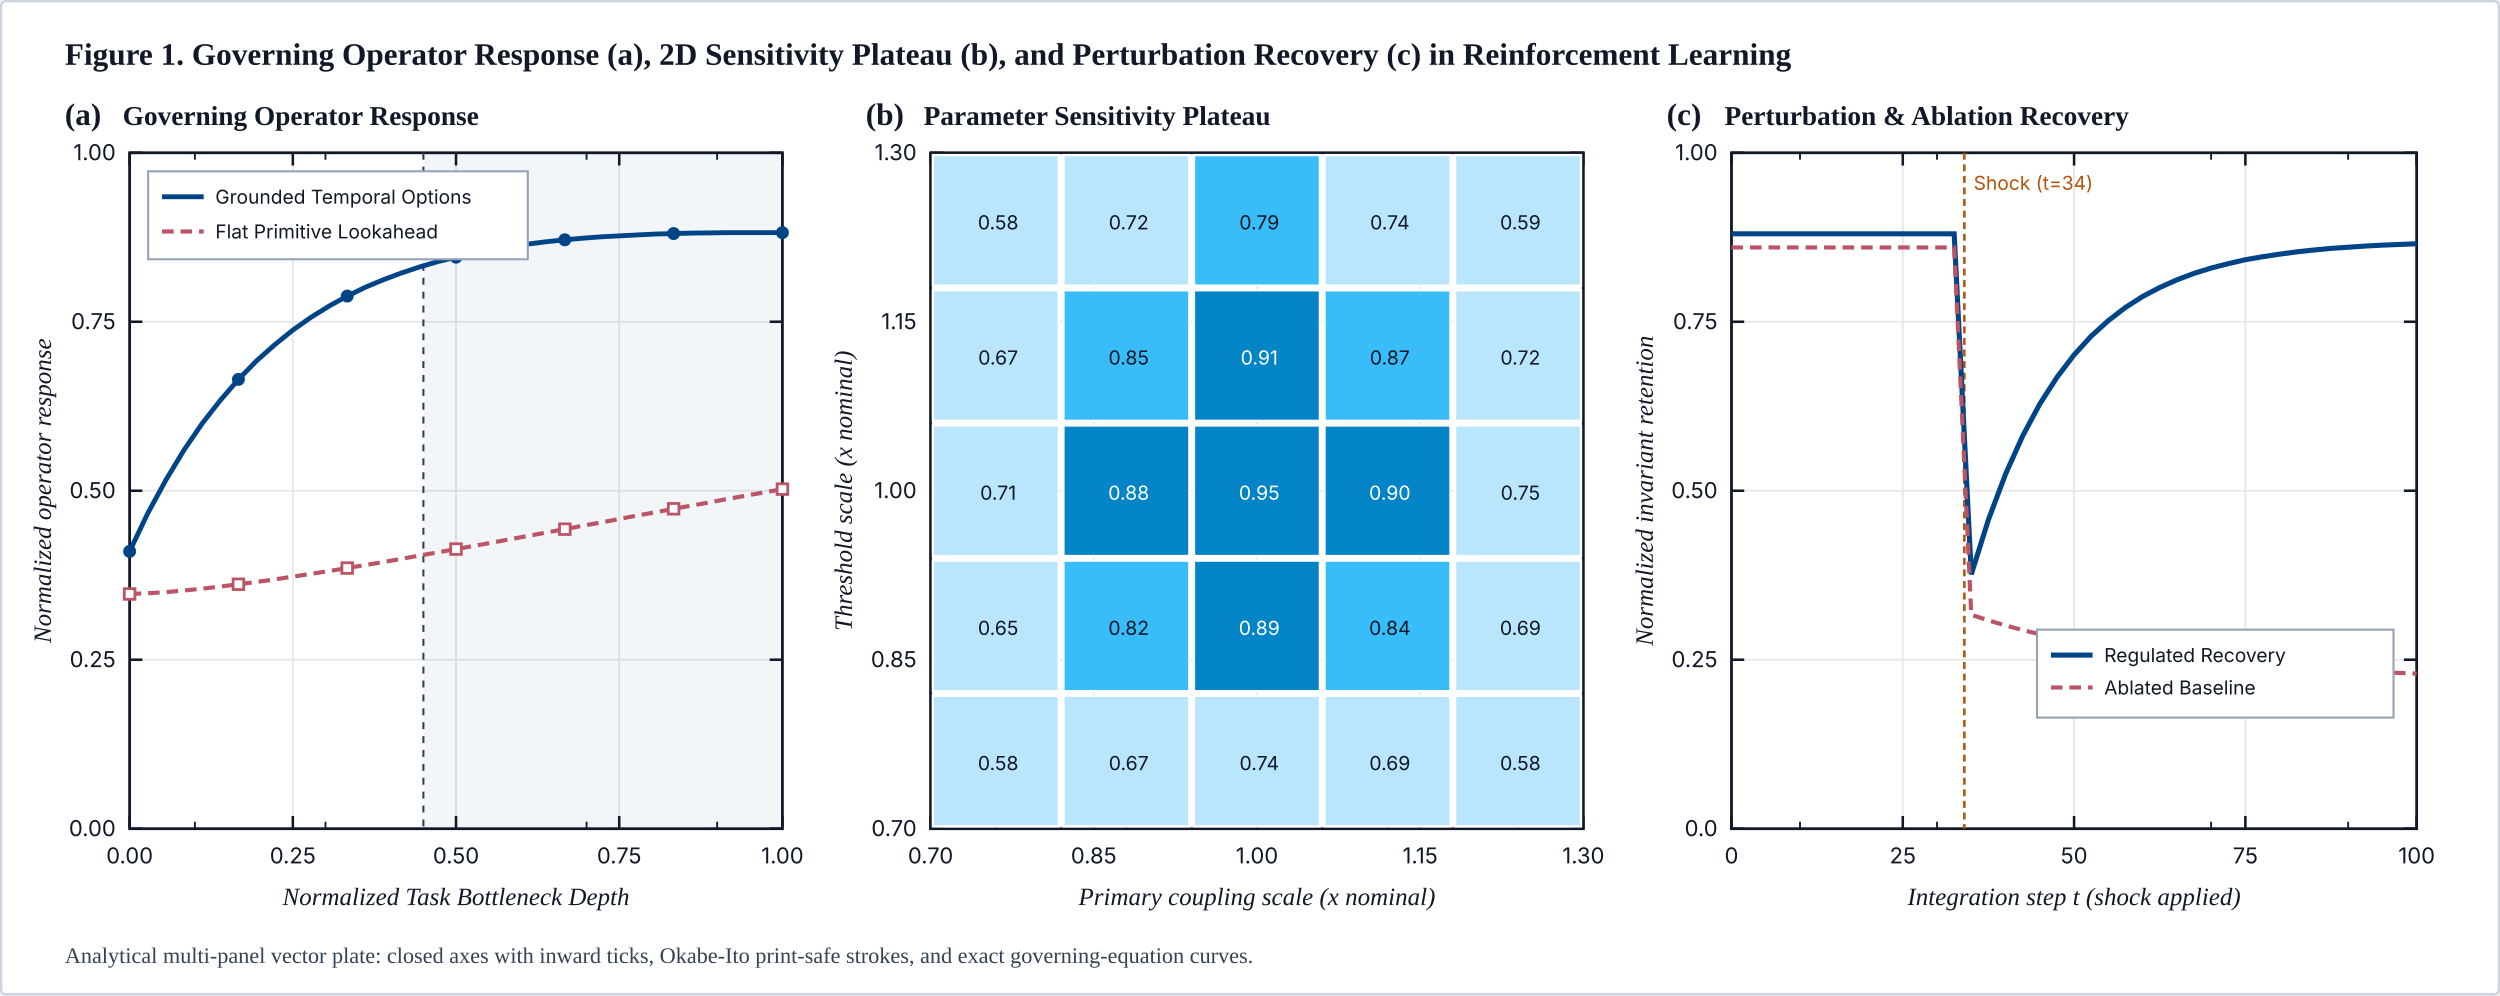
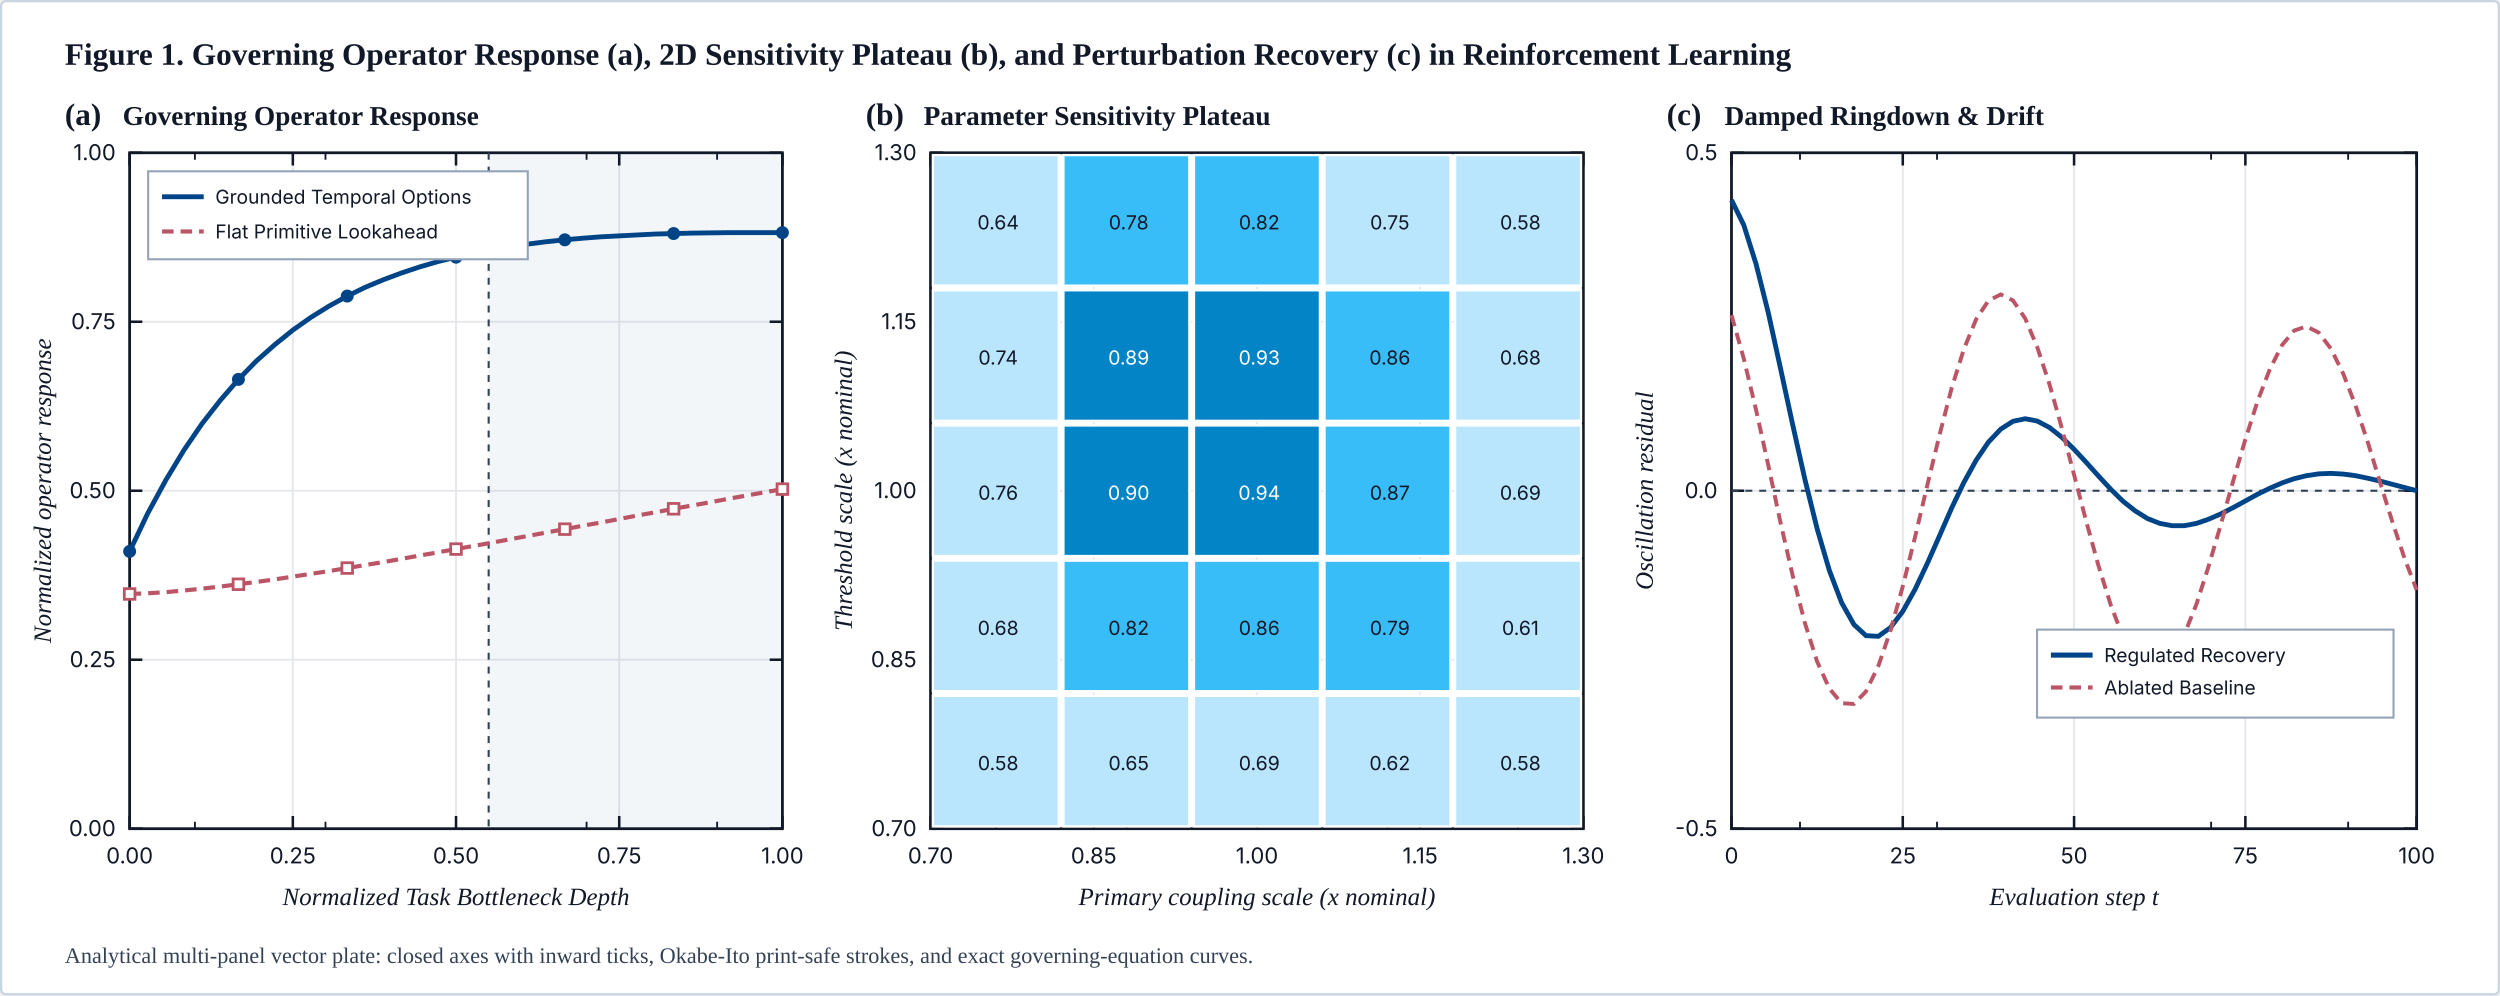
<svg xmlns="http://www.w3.org/2000/svg" viewBox="0 0 1080 430" width="1080" height="430" role="img" data-figure-style="journal-multipanel">
  <rect x="0.5" y="0.5" width="1079" height="429" rx="2" fill="#ffffff" stroke="#cbd5e1" stroke-width="1" />
  <text x="28" y="28" fill="#111827" font-family="Georgia, 'Times New Roman', serif" font-size="13.5" font-weight="700">Figure 1. Governing Operator Response (a), 2D Sensitivity Plateau (b), and Perturbation Recovery (c) in Reinforcement Learning</text>
  <text x="28.0" y="54.0" fill="#111827" font-family="Georgia, 'Times New Roman', serif" font-size="13.5" font-weight="700">(a)</text>
  <text x="53.0" y="54.0" fill="#111827" font-family="Georgia, 'Times New Roman', serif" font-size="11.8" font-weight="600">Governing Operator Response</text>
  <line x1="56.0" y1="358.0" x2="338.0" y2="358.0" stroke="#e5e7eb" stroke-width="0.8" />
  <line x1="56.0" y1="285.0" x2="338.0" y2="285.0" stroke="#e5e7eb" stroke-width="0.8" />
  <line x1="56.0" y1="212.0" x2="338.0" y2="212.0" stroke="#e5e7eb" stroke-width="0.8" />
  <line x1="56.0" y1="139.0" x2="338.0" y2="139.0" stroke="#e5e7eb" stroke-width="0.8" />
  <line x1="56.0" y1="66.0" x2="338.0" y2="66.0" stroke="#e5e7eb" stroke-width="0.8" />
  <line x1="56.0" y1="66.0" x2="56.0" y2="358.0" stroke="#e5e7eb" stroke-width="0.8" />
  <line x1="126.5" y1="66.0" x2="126.5" y2="358.0" stroke="#e5e7eb" stroke-width="0.8" />
  <line x1="197.0" y1="66.0" x2="197.0" y2="358.0" stroke="#e5e7eb" stroke-width="0.8" />
  <line x1="267.5" y1="66.0" x2="267.5" y2="358.0" stroke="#e5e7eb" stroke-width="0.8" />
  <line x1="338.0" y1="66.0" x2="338.0" y2="358.0" stroke="#e5e7eb" stroke-width="0.8" />
  <rect x="56.0" y="66.0" width="282.0" height="292.0" fill="none" stroke="#111827" stroke-width="1.2" />
  <line x1="56.0" y1="358.0" x2="56.0" y2="352.5" stroke="#111827" stroke-width="1.1" />
  <line x1="56.0" y1="66.0" x2="56.0" y2="71.5" stroke="#111827" stroke-width="1.1" />
  <text x="56.0" y="373.0" text-anchor="middle" fill="#111827" font-family="Inter, 'Helvetica Neue', Arial, sans-serif" font-size="9.5">0.00</text>
  <line x1="126.5" y1="358.0" x2="126.5" y2="352.5" stroke="#111827" stroke-width="1.1" />
  <line x1="126.5" y1="66.0" x2="126.5" y2="71.5" stroke="#111827" stroke-width="1.1" />
  <text x="126.5" y="373.0" text-anchor="middle" fill="#111827" font-family="Inter, 'Helvetica Neue', Arial, sans-serif" font-size="9.5">0.25</text>
  <line x1="197.0" y1="358.0" x2="197.0" y2="352.5" stroke="#111827" stroke-width="1.1" />
  <line x1="197.0" y1="66.0" x2="197.0" y2="71.5" stroke="#111827" stroke-width="1.1" />
  <text x="197.0" y="373.0" text-anchor="middle" fill="#111827" font-family="Inter, 'Helvetica Neue', Arial, sans-serif" font-size="9.5">0.50</text>
  <line x1="267.5" y1="358.0" x2="267.5" y2="352.5" stroke="#111827" stroke-width="1.1" />
  <line x1="267.5" y1="66.0" x2="267.5" y2="71.5" stroke="#111827" stroke-width="1.1" />
  <text x="267.5" y="373.0" text-anchor="middle" fill="#111827" font-family="Inter, 'Helvetica Neue', Arial, sans-serif" font-size="9.5">0.75</text>
  <line x1="338.0" y1="358.0" x2="338.0" y2="352.5" stroke="#111827" stroke-width="1.1" />
  <line x1="338.0" y1="66.0" x2="338.0" y2="71.5" stroke="#111827" stroke-width="1.1" />
  <text x="338.0" y="373.0" text-anchor="middle" fill="#111827" font-family="Inter, 'Helvetica Neue', Arial, sans-serif" font-size="9.5">1.00</text>
  <line x1="84.2" y1="358.0" x2="84.2" y2="355.0" stroke="#111827" stroke-width="0.8" />
  <line x1="84.2" y1="66.0" x2="84.2" y2="69.0" stroke="#111827" stroke-width="0.8" />
  <line x1="140.6" y1="358.0" x2="140.6" y2="355.0" stroke="#111827" stroke-width="0.8" />
  <line x1="140.6" y1="66.0" x2="140.6" y2="69.0" stroke="#111827" stroke-width="0.8" />
  <line x1="197.0" y1="358.0" x2="197.0" y2="355.0" stroke="#111827" stroke-width="0.8" />
  <line x1="197.0" y1="66.0" x2="197.0" y2="69.0" stroke="#111827" stroke-width="0.8" />
  <line x1="253.4" y1="358.0" x2="253.4" y2="355.0" stroke="#111827" stroke-width="0.8" />
  <line x1="253.4" y1="66.0" x2="253.4" y2="69.0" stroke="#111827" stroke-width="0.8" />
  <line x1="309.8" y1="358.0" x2="309.8" y2="355.0" stroke="#111827" stroke-width="0.8" />
  <line x1="309.8" y1="66.0" x2="309.8" y2="69.0" stroke="#111827" stroke-width="0.8" />
  <line x1="56.0" y1="358.0" x2="61.5" y2="358.0" stroke="#111827" stroke-width="1.1" />
  <line x1="338.0" y1="358.0" x2="332.5" y2="358.0" stroke="#111827" stroke-width="1.1" />
  <text x="50.0" y="361.2" text-anchor="end" fill="#111827" font-family="Inter, 'Helvetica Neue', Arial, sans-serif" font-size="9.5">0.00</text>
  <line x1="56.0" y1="285.0" x2="61.5" y2="285.0" stroke="#111827" stroke-width="1.1" />
  <line x1="338.0" y1="285.0" x2="332.5" y2="285.0" stroke="#111827" stroke-width="1.1" />
  <text x="50.0" y="288.2" text-anchor="end" fill="#111827" font-family="Inter, 'Helvetica Neue', Arial, sans-serif" font-size="9.5">0.25</text>
  <line x1="56.0" y1="212.0" x2="61.5" y2="212.0" stroke="#111827" stroke-width="1.1" />
  <line x1="338.0" y1="212.0" x2="332.5" y2="212.0" stroke="#111827" stroke-width="1.1" />
  <text x="50.0" y="215.2" text-anchor="end" fill="#111827" font-family="Inter, 'Helvetica Neue', Arial, sans-serif" font-size="9.5">0.50</text>
  <line x1="56.0" y1="139.0" x2="61.5" y2="139.0" stroke="#111827" stroke-width="1.1" />
  <line x1="338.0" y1="139.0" x2="332.5" y2="139.0" stroke="#111827" stroke-width="1.1" />
  <text x="50.0" y="142.2" text-anchor="end" fill="#111827" font-family="Inter, 'Helvetica Neue', Arial, sans-serif" font-size="9.5">0.75</text>
  <line x1="56.0" y1="66.0" x2="61.5" y2="66.0" stroke="#111827" stroke-width="1.1" />
  <line x1="338.0" y1="66.0" x2="332.5" y2="66.0" stroke="#111827" stroke-width="1.1" />
  <text x="50.0" y="69.2" text-anchor="end" fill="#111827" font-family="Inter, 'Helvetica Neue', Arial, sans-serif" font-size="9.5">1.00</text>
  <text x="197.0" y="391.0" text-anchor="middle" fill="#111827" font-family="Georgia, 'Times New Roman', serif" font-size="10.8" font-style="italic">Normalized Task Bottleneck Depth</text>
  <text x="22.0" y="212.0" text-anchor="middle" transform="rotate(-90 22.0 212.0)" fill="#111827" font-family="Georgia, 'Times New Roman', serif" font-size="10.8" font-style="italic">Normalized operator response</text>
-   <rect x="182.9" y="66.0" width="155.1" height="292.0" fill="#004488" fill-opacity="0.05" />
-   <line x1="182.9" y1="66.0" x2="182.9" y2="358.0" stroke="#334155" stroke-width="0.9" stroke-dasharray="3 3" />
+   <rect x="211.1" y="66.0" width="126.9" height="292.0" fill="#004488" fill-opacity="0.05" />
+   <line x1="211.1" y1="66.0" x2="211.1" y2="358.0" stroke="#334155" stroke-width="0.9" stroke-dasharray="3 3" />
  <path d="M56.0,238.2 L63.8,221.8 L71.7,207.3 L79.5,194.4 L87.3,183.0 L95.2,172.9 L103.0,163.9 L110.8,155.9 L118.7,148.9 L126.5,142.6 L134.3,137.1 L142.2,132.2 L150.0,127.9 L157.8,124.1 L165.7,120.8 L173.5,117.9 L181.3,115.3 L189.2,113.0 L197.0,111.1 L204.8,109.3 L212.7,107.8 L220.5,106.5 L228.3,105.4 L236.2,104.4 L244.0,103.6 L251.8,102.9 L259.7,102.3 L267.5,101.9 L275.3,101.5 L283.2,101.1 L291.0,100.9 L298.8,100.7 L306.7,100.6 L314.5,100.5 L322.3,100.5 L330.2,100.5 L338.0,100.5" fill="none" stroke="#004488" stroke-width="2.1" />
  <path d="M56.0,256.6 L63.8,256.3 L71.7,255.8 L79.5,255.1 L87.3,254.3 L95.2,253.4 L103.0,252.4 L110.8,251.4 L118.7,250.3 L126.5,249.1 L134.3,247.9 L142.2,246.7 L150.0,245.4 L157.8,244.1 L165.7,242.8 L173.5,241.4 L181.3,240.0 L189.2,238.6 L197.0,237.2 L204.8,235.8 L212.7,234.4 L220.5,232.9 L228.3,231.5 L236.2,230.0 L244.0,228.6 L251.8,227.1 L259.7,225.7 L267.5,224.2 L275.3,222.7 L283.2,221.3 L291.0,219.8 L298.8,218.4 L306.7,217.0 L314.5,215.5 L322.3,214.1 L330.2,212.7 L338.0,211.3" fill="none" stroke="#bb5566" stroke-width="1.8" stroke-dasharray="5 3" />
  <circle cx="56.0" cy="238.2" r="2.8" fill="#004488" />
  <rect x="53.7" y="254.3" width="4.6" height="4.6" fill="#ffffff" stroke="#bb5566" stroke-width="1.2" />
  <circle cx="103.0" cy="163.9" r="2.8" fill="#004488" />
  <rect x="100.7" y="250.1" width="4.6" height="4.6" fill="#ffffff" stroke="#bb5566" stroke-width="1.2" />
  <circle cx="150.0" cy="127.9" r="2.8" fill="#004488" />
  <rect x="147.7" y="243.1" width="4.6" height="4.6" fill="#ffffff" stroke="#bb5566" stroke-width="1.2" />
  <circle cx="197.0" cy="111.1" r="2.8" fill="#004488" />
  <rect x="194.7" y="234.9" width="4.6" height="4.6" fill="#ffffff" stroke="#bb5566" stroke-width="1.2" />
  <circle cx="244.0" cy="103.6" r="2.8" fill="#004488" />
  <rect x="241.7" y="226.3" width="4.6" height="4.6" fill="#ffffff" stroke="#bb5566" stroke-width="1.2" />
  <circle cx="291.0" cy="100.9" r="2.8" fill="#004488" />
  <rect x="288.7" y="217.5" width="4.6" height="4.6" fill="#ffffff" stroke="#bb5566" stroke-width="1.2" />
  <circle cx="338.0" cy="100.5" r="2.8" fill="#004488" />
  <rect x="335.7" y="209.0" width="4.6" height="4.6" fill="#ffffff" stroke="#bb5566" stroke-width="1.2" />
  <rect x="64.0" y="74.0" width="164" height="38" fill="#ffffff" stroke="#94a3b8" stroke-width="0.9" />
  <line x1="70.0" y1="85.0" x2="88.0" y2="85.0" stroke="#004488" stroke-width="2.1" />
  <text x="93.0" y="88.0" fill="#111827" font-family="Inter, 'Helvetica Neue', Arial, sans-serif" font-size="8.3">Grounded Temporal Options</text>
  <line x1="70.0" y1="100.0" x2="88.0" y2="100.0" stroke="#bb5566" stroke-width="1.8" stroke-dasharray="5 3" />
  <text x="93.0" y="103.0" fill="#111827" font-family="Inter, 'Helvetica Neue', Arial, sans-serif" font-size="8.3">Flat Primitive Lookahead</text>
  <text x="374.0" y="54.0" fill="#111827" font-family="Georgia, 'Times New Roman', serif" font-size="13.5" font-weight="700">(b)</text>
  <text x="399.0" y="54.0" fill="#111827" font-family="Georgia, 'Times New Roman', serif" font-size="11.8" font-weight="600">Parameter Sensitivity Plateau</text>
  <line x1="402.0" y1="358.0" x2="684.0" y2="358.0" stroke="#e5e7eb" stroke-width="0.8" />
  <line x1="402.0" y1="285.0" x2="684.0" y2="285.0" stroke="#e5e7eb" stroke-width="0.8" />
  <line x1="402.0" y1="212.0" x2="684.0" y2="212.0" stroke="#e5e7eb" stroke-width="0.8" />
  <line x1="402.0" y1="139.0" x2="684.0" y2="139.0" stroke="#e5e7eb" stroke-width="0.8" />
  <line x1="402.0" y1="66.0" x2="684.0" y2="66.0" stroke="#e5e7eb" stroke-width="0.8" />
  <line x1="402.0" y1="66.0" x2="402.0" y2="358.0" stroke="#e5e7eb" stroke-width="0.8" />
  <line x1="472.5" y1="66.0" x2="472.5" y2="358.0" stroke="#e5e7eb" stroke-width="0.8" />
  <line x1="543.0" y1="66.0" x2="543.0" y2="358.0" stroke="#e5e7eb" stroke-width="0.8" />
  <line x1="613.5" y1="66.0" x2="613.5" y2="358.0" stroke="#e5e7eb" stroke-width="0.8" />
  <line x1="684.0" y1="66.0" x2="684.0" y2="358.0" stroke="#e5e7eb" stroke-width="0.8" />
  <rect x="402.0" y="66.0" width="282.0" height="292.0" fill="none" stroke="#111827" stroke-width="1.2" />
  <line x1="402.0" y1="358.0" x2="402.0" y2="352.5" stroke="#111827" stroke-width="1.1" />
  <line x1="402.0" y1="66.0" x2="402.0" y2="71.5" stroke="#111827" stroke-width="1.1" />
  <text x="402.0" y="373.0" text-anchor="middle" fill="#111827" font-family="Inter, 'Helvetica Neue', Arial, sans-serif" font-size="9.5">0.70</text>
  <line x1="472.5" y1="358.0" x2="472.5" y2="352.5" stroke="#111827" stroke-width="1.1" />
  <line x1="472.5" y1="66.0" x2="472.5" y2="71.5" stroke="#111827" stroke-width="1.1" />
  <text x="472.5" y="373.0" text-anchor="middle" fill="#111827" font-family="Inter, 'Helvetica Neue', Arial, sans-serif" font-size="9.5">0.85</text>
  <line x1="543.0" y1="358.0" x2="543.0" y2="352.5" stroke="#111827" stroke-width="1.1" />
  <line x1="543.0" y1="66.0" x2="543.0" y2="71.5" stroke="#111827" stroke-width="1.1" />
  <text x="543.0" y="373.0" text-anchor="middle" fill="#111827" font-family="Inter, 'Helvetica Neue', Arial, sans-serif" font-size="9.5">1.00</text>
  <line x1="613.5" y1="358.0" x2="613.5" y2="352.5" stroke="#111827" stroke-width="1.1" />
  <line x1="613.5" y1="66.0" x2="613.5" y2="71.5" stroke="#111827" stroke-width="1.1" />
  <text x="613.5" y="373.0" text-anchor="middle" fill="#111827" font-family="Inter, 'Helvetica Neue', Arial, sans-serif" font-size="9.5">1.15</text>
  <line x1="684.0" y1="358.0" x2="684.0" y2="352.5" stroke="#111827" stroke-width="1.1" />
  <line x1="684.0" y1="66.0" x2="684.0" y2="71.5" stroke="#111827" stroke-width="1.1" />
  <text x="684.0" y="373.0" text-anchor="middle" fill="#111827" font-family="Inter, 'Helvetica Neue', Arial, sans-serif" font-size="9.5">1.30</text>
  <line x1="430.2" y1="358.0" x2="430.2" y2="355.0" stroke="#111827" stroke-width="0.8" />
  <line x1="430.2" y1="66.0" x2="430.2" y2="69.0" stroke="#111827" stroke-width="0.8" />
  <line x1="486.6" y1="358.0" x2="486.6" y2="355.0" stroke="#111827" stroke-width="0.8" />
  <line x1="486.6" y1="66.0" x2="486.6" y2="69.0" stroke="#111827" stroke-width="0.8" />
  <line x1="543.0" y1="358.0" x2="543.0" y2="355.0" stroke="#111827" stroke-width="0.8" />
  <line x1="543.0" y1="66.0" x2="543.0" y2="69.0" stroke="#111827" stroke-width="0.8" />
  <line x1="599.4" y1="358.0" x2="599.4" y2="355.0" stroke="#111827" stroke-width="0.8" />
  <line x1="599.4" y1="66.0" x2="599.4" y2="69.0" stroke="#111827" stroke-width="0.8" />
  <line x1="655.8" y1="358.0" x2="655.8" y2="355.0" stroke="#111827" stroke-width="0.8" />
  <line x1="655.8" y1="66.0" x2="655.8" y2="69.0" stroke="#111827" stroke-width="0.8" />
  <line x1="402.0" y1="358.0" x2="407.5" y2="358.0" stroke="#111827" stroke-width="1.1" />
  <line x1="684.0" y1="358.0" x2="678.5" y2="358.0" stroke="#111827" stroke-width="1.1" />
  <text x="396.0" y="361.2" text-anchor="end" fill="#111827" font-family="Inter, 'Helvetica Neue', Arial, sans-serif" font-size="9.5">0.70</text>
  <line x1="402.0" y1="285.0" x2="407.5" y2="285.0" stroke="#111827" stroke-width="1.1" />
  <line x1="684.0" y1="285.0" x2="678.5" y2="285.0" stroke="#111827" stroke-width="1.1" />
  <text x="396.0" y="288.2" text-anchor="end" fill="#111827" font-family="Inter, 'Helvetica Neue', Arial, sans-serif" font-size="9.5">0.85</text>
  <line x1="402.0" y1="212.0" x2="407.5" y2="212.0" stroke="#111827" stroke-width="1.1" />
  <line x1="684.0" y1="212.0" x2="678.5" y2="212.0" stroke="#111827" stroke-width="1.1" />
  <text x="396.0" y="215.2" text-anchor="end" fill="#111827" font-family="Inter, 'Helvetica Neue', Arial, sans-serif" font-size="9.5">1.00</text>
  <line x1="402.0" y1="139.0" x2="407.5" y2="139.0" stroke="#111827" stroke-width="1.1" />
  <line x1="684.0" y1="139.0" x2="678.5" y2="139.0" stroke="#111827" stroke-width="1.1" />
  <text x="396.0" y="142.2" text-anchor="end" fill="#111827" font-family="Inter, 'Helvetica Neue', Arial, sans-serif" font-size="9.5">1.15</text>
  <line x1="402.0" y1="66.0" x2="407.5" y2="66.0" stroke="#111827" stroke-width="1.1" />
  <line x1="684.0" y1="66.0" x2="678.5" y2="66.0" stroke="#111827" stroke-width="1.1" />
  <text x="396.0" y="69.2" text-anchor="end" fill="#111827" font-family="Inter, 'Helvetica Neue', Arial, sans-serif" font-size="9.5">1.30</text>
  <text x="543.0" y="391.0" text-anchor="middle" fill="#111827" font-family="Georgia, 'Times New Roman', serif" font-size="10.8" font-style="italic">Primary coupling scale (x nominal)</text>
  <text x="368.0" y="212.0" text-anchor="middle" transform="rotate(-90 368.0 212.0)" fill="#111827" font-family="Georgia, 'Times New Roman', serif" font-size="10.8" font-style="italic">Threshold scale (x nominal)</text>
  <rect x="403.0" y="300.6" width="54.4" height="56.4" fill="#bae6fd" stroke="#ffffff" stroke-width="1.0" />
  <text x="431.2" y="332.7" text-anchor="middle" fill="#111827" font-family="Inter, 'Helvetica Neue', Arial, sans-serif" font-size="8.4">0.58</text>
  <rect x="459.4" y="300.6" width="54.4" height="56.4" fill="#bae6fd" stroke="#ffffff" stroke-width="1.0" />
-   <text x="487.6" y="332.7" text-anchor="middle" fill="#111827" font-family="Inter, 'Helvetica Neue', Arial, sans-serif" font-size="8.4">0.67</text>
+   <text x="487.6" y="332.7" text-anchor="middle" fill="#111827" font-family="Inter, 'Helvetica Neue', Arial, sans-serif" font-size="8.4">0.65</text>
  <rect x="515.8" y="300.6" width="54.4" height="56.4" fill="#bae6fd" stroke="#ffffff" stroke-width="1.0" />
-   <text x="544.0" y="332.7" text-anchor="middle" fill="#111827" font-family="Inter, 'Helvetica Neue', Arial, sans-serif" font-size="8.4">0.74</text>
+   <text x="544.0" y="332.7" text-anchor="middle" fill="#111827" font-family="Inter, 'Helvetica Neue', Arial, sans-serif" font-size="8.4">0.69</text>
  <rect x="572.2" y="300.6" width="54.4" height="56.4" fill="#bae6fd" stroke="#ffffff" stroke-width="1.0" />
-   <text x="600.4" y="332.7" text-anchor="middle" fill="#111827" font-family="Inter, 'Helvetica Neue', Arial, sans-serif" font-size="8.4">0.69</text>
+   <text x="600.4" y="332.7" text-anchor="middle" fill="#111827" font-family="Inter, 'Helvetica Neue', Arial, sans-serif" font-size="8.4">0.62</text>
  <rect x="628.6" y="300.6" width="54.4" height="56.4" fill="#bae6fd" stroke="#ffffff" stroke-width="1.0" />
  <text x="656.8" y="332.7" text-anchor="middle" fill="#111827" font-family="Inter, 'Helvetica Neue', Arial, sans-serif" font-size="8.4">0.58</text>
  <rect x="403.0" y="242.2" width="54.4" height="56.4" fill="#bae6fd" stroke="#ffffff" stroke-width="1.0" />
-   <text x="431.2" y="274.3" text-anchor="middle" fill="#111827" font-family="Inter, 'Helvetica Neue', Arial, sans-serif" font-size="8.4">0.65</text>
+   <text x="431.2" y="274.3" text-anchor="middle" fill="#111827" font-family="Inter, 'Helvetica Neue', Arial, sans-serif" font-size="8.4">0.68</text>
  <rect x="459.4" y="242.2" width="54.4" height="56.4" fill="#38bdf8" stroke="#ffffff" stroke-width="1.0" />
  <text x="487.6" y="274.3" text-anchor="middle" fill="#111827" font-family="Inter, 'Helvetica Neue', Arial, sans-serif" font-size="8.4">0.82</text>
-   <rect x="515.8" y="242.2" width="54.4" height="56.4" fill="#0284c7" stroke="#ffffff" stroke-width="1.0" />
-   <text x="544.0" y="274.3" text-anchor="middle" fill="#ffffff" font-family="Inter, 'Helvetica Neue', Arial, sans-serif" font-size="8.4">0.89</text>
+   <rect x="515.8" y="242.2" width="54.4" height="56.4" fill="#38bdf8" stroke="#ffffff" stroke-width="1.0" />
+   <text x="544.0" y="274.3" text-anchor="middle" fill="#111827" font-family="Inter, 'Helvetica Neue', Arial, sans-serif" font-size="8.4">0.86</text>
  <rect x="572.2" y="242.2" width="54.4" height="56.4" fill="#38bdf8" stroke="#ffffff" stroke-width="1.0" />
-   <text x="600.4" y="274.3" text-anchor="middle" fill="#111827" font-family="Inter, 'Helvetica Neue', Arial, sans-serif" font-size="8.4">0.84</text>
+   <text x="600.4" y="274.3" text-anchor="middle" fill="#111827" font-family="Inter, 'Helvetica Neue', Arial, sans-serif" font-size="8.4">0.79</text>
  <rect x="628.6" y="242.2" width="54.4" height="56.4" fill="#bae6fd" stroke="#ffffff" stroke-width="1.0" />
-   <text x="656.8" y="274.3" text-anchor="middle" fill="#111827" font-family="Inter, 'Helvetica Neue', Arial, sans-serif" font-size="8.4">0.69</text>
+   <text x="656.8" y="274.3" text-anchor="middle" fill="#111827" font-family="Inter, 'Helvetica Neue', Arial, sans-serif" font-size="8.4">0.61</text>
  <rect x="403.0" y="183.8" width="54.4" height="56.4" fill="#bae6fd" stroke="#ffffff" stroke-width="1.0" />
-   <text x="431.2" y="215.9" text-anchor="middle" fill="#111827" font-family="Inter, 'Helvetica Neue', Arial, sans-serif" font-size="8.4">0.71</text>
+   <text x="431.2" y="215.9" text-anchor="middle" fill="#111827" font-family="Inter, 'Helvetica Neue', Arial, sans-serif" font-size="8.4">0.76</text>
  <rect x="459.4" y="183.8" width="54.4" height="56.4" fill="#0284c7" stroke="#ffffff" stroke-width="1.0" />
-   <text x="487.6" y="215.9" text-anchor="middle" fill="#ffffff" font-family="Inter, 'Helvetica Neue', Arial, sans-serif" font-size="8.4">0.88</text>
+   <text x="487.6" y="215.9" text-anchor="middle" fill="#ffffff" font-family="Inter, 'Helvetica Neue', Arial, sans-serif" font-size="8.4">0.90</text>
  <rect x="515.8" y="183.8" width="54.4" height="56.4" fill="#0284c7" stroke="#ffffff" stroke-width="1.0" />
-   <text x="544.0" y="215.9" text-anchor="middle" fill="#ffffff" font-family="Inter, 'Helvetica Neue', Arial, sans-serif" font-size="8.4">0.95</text>
-   <rect x="572.2" y="183.8" width="54.4" height="56.4" fill="#0284c7" stroke="#ffffff" stroke-width="1.0" />
-   <text x="600.4" y="215.9" text-anchor="middle" fill="#ffffff" font-family="Inter, 'Helvetica Neue', Arial, sans-serif" font-size="8.4">0.90</text>
+   <text x="544.0" y="215.9" text-anchor="middle" fill="#ffffff" font-family="Inter, 'Helvetica Neue', Arial, sans-serif" font-size="8.4">0.94</text>
+   <rect x="572.2" y="183.8" width="54.4" height="56.4" fill="#38bdf8" stroke="#ffffff" stroke-width="1.0" />
+   <text x="600.4" y="215.9" text-anchor="middle" fill="#111827" font-family="Inter, 'Helvetica Neue', Arial, sans-serif" font-size="8.4">0.87</text>
  <rect x="628.6" y="183.8" width="54.4" height="56.4" fill="#bae6fd" stroke="#ffffff" stroke-width="1.0" />
-   <text x="656.8" y="215.9" text-anchor="middle" fill="#111827" font-family="Inter, 'Helvetica Neue', Arial, sans-serif" font-size="8.4">0.75</text>
+   <text x="656.8" y="215.9" text-anchor="middle" fill="#111827" font-family="Inter, 'Helvetica Neue', Arial, sans-serif" font-size="8.4">0.69</text>
  <rect x="403.0" y="125.4" width="54.4" height="56.4" fill="#bae6fd" stroke="#ffffff" stroke-width="1.0" />
-   <text x="431.2" y="157.5" text-anchor="middle" fill="#111827" font-family="Inter, 'Helvetica Neue', Arial, sans-serif" font-size="8.4">0.67</text>
-   <rect x="459.4" y="125.4" width="54.4" height="56.4" fill="#38bdf8" stroke="#ffffff" stroke-width="1.0" />
-   <text x="487.6" y="157.5" text-anchor="middle" fill="#111827" font-family="Inter, 'Helvetica Neue', Arial, sans-serif" font-size="8.4">0.85</text>
+   <text x="431.2" y="157.5" text-anchor="middle" fill="#111827" font-family="Inter, 'Helvetica Neue', Arial, sans-serif" font-size="8.4">0.74</text>
+   <rect x="459.4" y="125.4" width="54.4" height="56.4" fill="#0284c7" stroke="#ffffff" stroke-width="1.0" />
+   <text x="487.6" y="157.5" text-anchor="middle" fill="#ffffff" font-family="Inter, 'Helvetica Neue', Arial, sans-serif" font-size="8.4">0.89</text>
  <rect x="515.8" y="125.4" width="54.4" height="56.4" fill="#0284c7" stroke="#ffffff" stroke-width="1.0" />
-   <text x="544.0" y="157.5" text-anchor="middle" fill="#ffffff" font-family="Inter, 'Helvetica Neue', Arial, sans-serif" font-size="8.4">0.91</text>
+   <text x="544.0" y="157.5" text-anchor="middle" fill="#ffffff" font-family="Inter, 'Helvetica Neue', Arial, sans-serif" font-size="8.4">0.93</text>
  <rect x="572.2" y="125.4" width="54.4" height="56.4" fill="#38bdf8" stroke="#ffffff" stroke-width="1.0" />
-   <text x="600.4" y="157.5" text-anchor="middle" fill="#111827" font-family="Inter, 'Helvetica Neue', Arial, sans-serif" font-size="8.4">0.87</text>
+   <text x="600.4" y="157.5" text-anchor="middle" fill="#111827" font-family="Inter, 'Helvetica Neue', Arial, sans-serif" font-size="8.4">0.86</text>
  <rect x="628.6" y="125.4" width="54.4" height="56.4" fill="#bae6fd" stroke="#ffffff" stroke-width="1.0" />
-   <text x="656.8" y="157.5" text-anchor="middle" fill="#111827" font-family="Inter, 'Helvetica Neue', Arial, sans-serif" font-size="8.4">0.72</text>
+   <text x="656.8" y="157.5" text-anchor="middle" fill="#111827" font-family="Inter, 'Helvetica Neue', Arial, sans-serif" font-size="8.4">0.68</text>
  <rect x="403.0" y="67.0" width="54.4" height="56.4" fill="#bae6fd" stroke="#ffffff" stroke-width="1.0" />
-   <text x="431.2" y="99.1" text-anchor="middle" fill="#111827" font-family="Inter, 'Helvetica Neue', Arial, sans-serif" font-size="8.4">0.58</text>
-   <rect x="459.4" y="67.0" width="54.4" height="56.4" fill="#bae6fd" stroke="#ffffff" stroke-width="1.0" />
-   <text x="487.6" y="99.1" text-anchor="middle" fill="#111827" font-family="Inter, 'Helvetica Neue', Arial, sans-serif" font-size="8.4">0.72</text>
+   <text x="431.2" y="99.1" text-anchor="middle" fill="#111827" font-family="Inter, 'Helvetica Neue', Arial, sans-serif" font-size="8.4">0.64</text>
+   <rect x="459.4" y="67.0" width="54.4" height="56.4" fill="#38bdf8" stroke="#ffffff" stroke-width="1.0" />
+   <text x="487.6" y="99.1" text-anchor="middle" fill="#111827" font-family="Inter, 'Helvetica Neue', Arial, sans-serif" font-size="8.4">0.78</text>
  <rect x="515.8" y="67.0" width="54.4" height="56.4" fill="#38bdf8" stroke="#ffffff" stroke-width="1.0" />
-   <text x="544.0" y="99.1" text-anchor="middle" fill="#111827" font-family="Inter, 'Helvetica Neue', Arial, sans-serif" font-size="8.4">0.79</text>
+   <text x="544.0" y="99.1" text-anchor="middle" fill="#111827" font-family="Inter, 'Helvetica Neue', Arial, sans-serif" font-size="8.4">0.82</text>
  <rect x="572.2" y="67.0" width="54.4" height="56.4" fill="#bae6fd" stroke="#ffffff" stroke-width="1.0" />
-   <text x="600.4" y="99.1" text-anchor="middle" fill="#111827" font-family="Inter, 'Helvetica Neue', Arial, sans-serif" font-size="8.4">0.74</text>
+   <text x="600.4" y="99.1" text-anchor="middle" fill="#111827" font-family="Inter, 'Helvetica Neue', Arial, sans-serif" font-size="8.4">0.75</text>
  <rect x="628.6" y="67.0" width="54.4" height="56.4" fill="#bae6fd" stroke="#ffffff" stroke-width="1.0" />
-   <text x="656.8" y="99.1" text-anchor="middle" fill="#111827" font-family="Inter, 'Helvetica Neue', Arial, sans-serif" font-size="8.4">0.59</text>
+   <text x="656.8" y="99.1" text-anchor="middle" fill="#111827" font-family="Inter, 'Helvetica Neue', Arial, sans-serif" font-size="8.4">0.58</text>
  <text x="720.0" y="54.0" fill="#111827" font-family="Georgia, 'Times New Roman', serif" font-size="13.5" font-weight="700">(c)</text>
-   <text x="745.0" y="54.0" fill="#111827" font-family="Georgia, 'Times New Roman', serif" font-size="11.8" font-weight="600">Perturbation &amp; Ablation Recovery</text>
+   <text x="745.0" y="54.0" fill="#111827" font-family="Georgia, 'Times New Roman', serif" font-size="11.8" font-weight="600">Damped Ringdown &amp; Drift</text>
  <line x1="748.0" y1="358.0" x2="1044.0" y2="358.0" stroke="#e5e7eb" stroke-width="0.8" />
-   <line x1="748.0" y1="285.0" x2="1044.0" y2="285.0" stroke="#e5e7eb" stroke-width="0.8" />
  <line x1="748.0" y1="212.0" x2="1044.0" y2="212.0" stroke="#e5e7eb" stroke-width="0.8" />
-   <line x1="748.0" y1="139.0" x2="1044.0" y2="139.0" stroke="#e5e7eb" stroke-width="0.8" />
  <line x1="748.0" y1="66.0" x2="1044.0" y2="66.0" stroke="#e5e7eb" stroke-width="0.8" />
  <line x1="748.0" y1="66.0" x2="748.0" y2="358.0" stroke="#e5e7eb" stroke-width="0.8" />
  <line x1="822.0" y1="66.0" x2="822.0" y2="358.0" stroke="#e5e7eb" stroke-width="0.8" />
  <line x1="896.0" y1="66.0" x2="896.0" y2="358.0" stroke="#e5e7eb" stroke-width="0.8" />
  <line x1="970.0" y1="66.0" x2="970.0" y2="358.0" stroke="#e5e7eb" stroke-width="0.8" />
  <line x1="1044.0" y1="66.0" x2="1044.0" y2="358.0" stroke="#e5e7eb" stroke-width="0.8" />
  <rect x="748.0" y="66.0" width="296.0" height="292.0" fill="none" stroke="#111827" stroke-width="1.2" />
  <line x1="748.0" y1="358.0" x2="748.0" y2="352.5" stroke="#111827" stroke-width="1.1" />
  <line x1="748.0" y1="66.0" x2="748.0" y2="71.5" stroke="#111827" stroke-width="1.1" />
  <text x="748.0" y="373.0" text-anchor="middle" fill="#111827" font-family="Inter, 'Helvetica Neue', Arial, sans-serif" font-size="9.5">0</text>
  <line x1="822.0" y1="358.0" x2="822.0" y2="352.5" stroke="#111827" stroke-width="1.1" />
  <line x1="822.0" y1="66.0" x2="822.0" y2="71.5" stroke="#111827" stroke-width="1.1" />
  <text x="822.0" y="373.0" text-anchor="middle" fill="#111827" font-family="Inter, 'Helvetica Neue', Arial, sans-serif" font-size="9.5">25</text>
  <line x1="896.0" y1="358.0" x2="896.0" y2="352.5" stroke="#111827" stroke-width="1.1" />
  <line x1="896.0" y1="66.0" x2="896.0" y2="71.5" stroke="#111827" stroke-width="1.1" />
  <text x="896.0" y="373.0" text-anchor="middle" fill="#111827" font-family="Inter, 'Helvetica Neue', Arial, sans-serif" font-size="9.5">50</text>
  <line x1="970.0" y1="358.0" x2="970.0" y2="352.5" stroke="#111827" stroke-width="1.1" />
  <line x1="970.0" y1="66.0" x2="970.0" y2="71.5" stroke="#111827" stroke-width="1.1" />
  <text x="970.0" y="373.0" text-anchor="middle" fill="#111827" font-family="Inter, 'Helvetica Neue', Arial, sans-serif" font-size="9.5">75</text>
  <line x1="1044.0" y1="358.0" x2="1044.0" y2="352.5" stroke="#111827" stroke-width="1.1" />
  <line x1="1044.0" y1="66.0" x2="1044.0" y2="71.5" stroke="#111827" stroke-width="1.1" />
  <text x="1044.0" y="373.0" text-anchor="middle" fill="#111827" font-family="Inter, 'Helvetica Neue', Arial, sans-serif" font-size="9.5">100</text>
  <line x1="777.6" y1="358.0" x2="777.6" y2="355.0" stroke="#111827" stroke-width="0.8" />
  <line x1="777.6" y1="66.0" x2="777.6" y2="69.0" stroke="#111827" stroke-width="0.8" />
  <line x1="836.8" y1="358.0" x2="836.8" y2="355.0" stroke="#111827" stroke-width="0.8" />
  <line x1="836.8" y1="66.0" x2="836.8" y2="69.0" stroke="#111827" stroke-width="0.8" />
  <line x1="896.0" y1="358.0" x2="896.0" y2="355.0" stroke="#111827" stroke-width="0.8" />
  <line x1="896.0" y1="66.0" x2="896.0" y2="69.0" stroke="#111827" stroke-width="0.8" />
  <line x1="955.2" y1="358.0" x2="955.2" y2="355.0" stroke="#111827" stroke-width="0.8" />
  <line x1="955.2" y1="66.0" x2="955.2" y2="69.0" stroke="#111827" stroke-width="0.8" />
  <line x1="1014.4" y1="358.0" x2="1014.4" y2="355.0" stroke="#111827" stroke-width="0.8" />
  <line x1="1014.4" y1="66.0" x2="1014.4" y2="69.0" stroke="#111827" stroke-width="0.8" />
  <line x1="748.0" y1="358.0" x2="753.5" y2="358.0" stroke="#111827" stroke-width="1.1" />
  <line x1="1044.0" y1="358.0" x2="1038.5" y2="358.0" stroke="#111827" stroke-width="1.1" />
-   <text x="742.0" y="361.2" text-anchor="end" fill="#111827" font-family="Inter, 'Helvetica Neue', Arial, sans-serif" font-size="9.5">0.0</text>
-   <line x1="748.0" y1="285.0" x2="753.5" y2="285.0" stroke="#111827" stroke-width="1.1" />
-   <line x1="1044.0" y1="285.0" x2="1038.5" y2="285.0" stroke="#111827" stroke-width="1.1" />
-   <text x="742.0" y="288.2" text-anchor="end" fill="#111827" font-family="Inter, 'Helvetica Neue', Arial, sans-serif" font-size="9.5">0.25</text>
+   <text x="742.0" y="361.2" text-anchor="end" fill="#111827" font-family="Inter, 'Helvetica Neue', Arial, sans-serif" font-size="9.5">-0.5</text>
  <line x1="748.0" y1="212.0" x2="753.5" y2="212.0" stroke="#111827" stroke-width="1.1" />
  <line x1="1044.0" y1="212.0" x2="1038.5" y2="212.0" stroke="#111827" stroke-width="1.1" />
-   <text x="742.0" y="215.2" text-anchor="end" fill="#111827" font-family="Inter, 'Helvetica Neue', Arial, sans-serif" font-size="9.5">0.50</text>
-   <line x1="748.0" y1="139.0" x2="753.5" y2="139.0" stroke="#111827" stroke-width="1.1" />
-   <line x1="1044.0" y1="139.0" x2="1038.5" y2="139.0" stroke="#111827" stroke-width="1.1" />
-   <text x="742.0" y="142.2" text-anchor="end" fill="#111827" font-family="Inter, 'Helvetica Neue', Arial, sans-serif" font-size="9.5">0.75</text>
+   <text x="742.0" y="215.2" text-anchor="end" fill="#111827" font-family="Inter, 'Helvetica Neue', Arial, sans-serif" font-size="9.5">0.0</text>
  <line x1="748.0" y1="66.0" x2="753.5" y2="66.0" stroke="#111827" stroke-width="1.1" />
  <line x1="1044.0" y1="66.0" x2="1038.5" y2="66.0" stroke="#111827" stroke-width="1.1" />
-   <text x="742.0" y="69.2" text-anchor="end" fill="#111827" font-family="Inter, 'Helvetica Neue', Arial, sans-serif" font-size="9.5">1.00</text>
-   <text x="896.0" y="391.0" text-anchor="middle" fill="#111827" font-family="Georgia, 'Times New Roman', serif" font-size="10.8" font-style="italic">Integration step t (shock applied)</text>
-   <text x="714.0" y="212.0" text-anchor="middle" transform="rotate(-90 714.0 212.0)" fill="#111827" font-family="Georgia, 'Times New Roman', serif" font-size="10.8" font-style="italic">Normalized invariant retention</text>
-   <line x1="848.6" y1="66.0" x2="848.6" y2="358.0" stroke="#b45309" stroke-width="1.1" stroke-dasharray="3 2" />
-   <text x="852.6" y="82.0" fill="#b45309" font-family="Inter, 'Helvetica Neue', Arial, sans-serif" font-size="8.3">Shock (t=34)</text>
-   <path d="M748.0,101.0 L755.4,101.0 L762.8,101.0 L770.2,101.0 L777.6,101.0 L785.0,101.0 L792.4,101.0 L799.8,101.0 L807.2,101.0 L814.6,101.0 L822.0,101.0 L829.4,101.0 L836.8,101.0 L844.2,101.0 L851.6,248.1 L859.0,224.5 L866.4,204.8 L873.8,188.3 L881.2,174.5 L888.6,163.0 L896.0,153.3 L903.4,145.2 L910.8,138.5 L918.2,132.8 L925.6,128.1 L933.0,124.2 L940.4,120.9 L947.8,118.1 L955.2,115.8 L962.6,113.9 L970.0,112.2 L977.4,110.9 L984.8,109.8 L992.2,108.8 L999.6,108.0 L1007.0,107.3 L1014.4,106.8 L1021.8,106.3 L1029.2,105.9 L1036.6,105.6 L1044.0,105.3" fill="none" stroke="#004488" stroke-width="2.2" />
-   <path d="M748.0,106.9 L755.4,106.9 L762.8,106.9 L770.2,106.9 L777.6,106.9 L785.0,106.9 L792.4,106.9 L799.8,106.9 L807.2,106.9 L814.6,106.9 L822.0,106.9 L829.4,106.9 L836.8,106.9 L844.2,106.9 L851.6,265.6 L859.0,268.0 L866.4,270.2 L873.8,272.2 L881.2,274.0 L888.6,275.7 L896.0,277.3 L903.4,278.7 L910.8,280.0 L918.2,281.1 L925.6,282.2 L933.0,283.2 L940.4,284.1 L947.8,284.9 L955.2,285.7 L962.6,286.4 L970.0,287.0 L977.4,287.6 L984.8,288.1 L992.2,288.6 L999.6,289.0 L1007.0,289.4 L1014.4,289.8 L1021.8,290.1 L1029.2,290.5 L1036.6,290.7 L1044.0,291.0" fill="none" stroke="#bb5566" stroke-width="1.8" stroke-dasharray="5 3" />
+   <text x="742.0" y="69.2" text-anchor="end" fill="#111827" font-family="Inter, 'Helvetica Neue', Arial, sans-serif" font-size="9.5">0.5</text>
+   <text x="896.0" y="391.0" text-anchor="middle" fill="#111827" font-family="Georgia, 'Times New Roman', serif" font-size="10.8" font-style="italic">Evaluation step t</text>
+   <text x="714.0" y="212.0" text-anchor="middle" transform="rotate(-90 714.0 212.0)" fill="#111827" font-family="Georgia, 'Times New Roman', serif" font-size="10.8" font-style="italic">Oscillation residual</text>
+   <line x1="748.0" y1="212.0" x2="1044.0" y2="212.0" stroke="#334155" stroke-width="0.9" stroke-dasharray="3 3" />
+   <path d="M748.0,86.4 L753.3,97.2 L758.6,114.0 L763.9,135.1 L769.1,158.8 L774.4,183.3 L779.7,207.0 L785.0,228.4 L790.3,246.5 L795.6,260.4 L800.9,269.8 L806.1,274.6 L811.4,274.9 L816.7,271.1 L822.0,264.1 L827.3,254.6 L832.6,243.4 L837.9,231.4 L843.1,219.5 L848.4,208.4 L853.7,198.8 L859.0,191.0 L864.3,185.4 L869.6,182.0 L874.9,180.9 L880.1,181.9 L885.4,184.7 L890.7,188.9 L896.0,194.1 L901.3,199.8 L906.6,205.7 L911.9,211.4 L917.1,216.5 L922.4,220.7 L927.7,224.0 L933.0,226.1 L938.3,227.1 L943.6,227.1 L948.9,226.1 L954.1,224.3 L959.4,222.0 L964.7,219.3 L970.0,216.4 L975.3,213.5 L980.6,210.9 L985.9,208.6 L991.1,206.8 L996.4,205.5 L1001.7,204.7 L1007.0,204.5 L1012.3,204.8 L1017.6,205.5 L1022.9,206.6 L1028.1,207.8 L1033.4,209.2 L1038.7,210.6 L1044.0,212.0" fill="none" stroke="#004488" stroke-width="2.1" />
+   <path d="M748.0,136.1 L753.3,154.9 L758.6,177.0 L763.9,201.0 L769.1,225.4 L774.4,248.5 L779.7,269.1 L785.0,285.8 L790.3,297.5 L795.6,303.8 L800.9,304.1 L806.1,298.7 L811.4,287.8 L816.7,272.4 L822.0,253.3 L827.3,232.0 L832.6,209.6 L837.9,187.8 L843.1,167.7 L848.4,150.8 L853.7,137.9 L859.0,129.9 L864.3,127.2 L869.6,129.8 L874.9,137.6 L880.1,150.0 L885.4,166.1 L890.7,184.9 L896.0,205.1 L901.3,225.4 L906.6,244.6 L911.9,261.5 L917.1,275.1 L922.4,284.4 L927.7,289.1 L933.0,288.8 L938.3,283.8 L943.6,274.2 L948.9,260.9 L954.1,244.7 L959.4,226.6 L964.7,207.9 L970.0,189.8 L975.3,173.2 L980.6,159.4 L985.9,149.0 L991.1,142.8 L996.4,141.0 L1001.7,143.7 L1007.0,150.7 L1012.3,161.5 L1017.6,175.2 L1022.9,191.1 L1028.1,208.1 L1033.4,225.1 L1038.7,241.0 L1044.0,254.9" fill="none" stroke="#bb5566" stroke-width="1.7" stroke-dasharray="5 3" />
  <rect x="880.0" y="272.0" width="154" height="38" fill="#ffffff" stroke="#94a3b8" stroke-width="0.9" />
  <line x1="886.0" y1="283.0" x2="904.0" y2="283.0" stroke="#004488" stroke-width="2.2" />
  <text x="909.0" y="286.0" fill="#111827" font-family="Inter, 'Helvetica Neue', Arial, sans-serif" font-size="8.3">Regulated Recovery</text>
  <line x1="886.0" y1="297.0" x2="904.0" y2="297.0" stroke="#bb5566" stroke-width="1.8" stroke-dasharray="5 3" />
  <text x="909.0" y="300.0" fill="#111827" font-family="Inter, 'Helvetica Neue', Arial, sans-serif" font-size="8.3">Ablated Baseline</text>
  <text x="28" y="416" fill="#334155" font-family="Georgia, 'Times New Roman', serif" font-size="9.6"> Analytical multi-panel vector plate: closed axes with inward ticks, Okabe-Ito print-safe strokes, and exact governing-equation curves.</text>
</svg>
